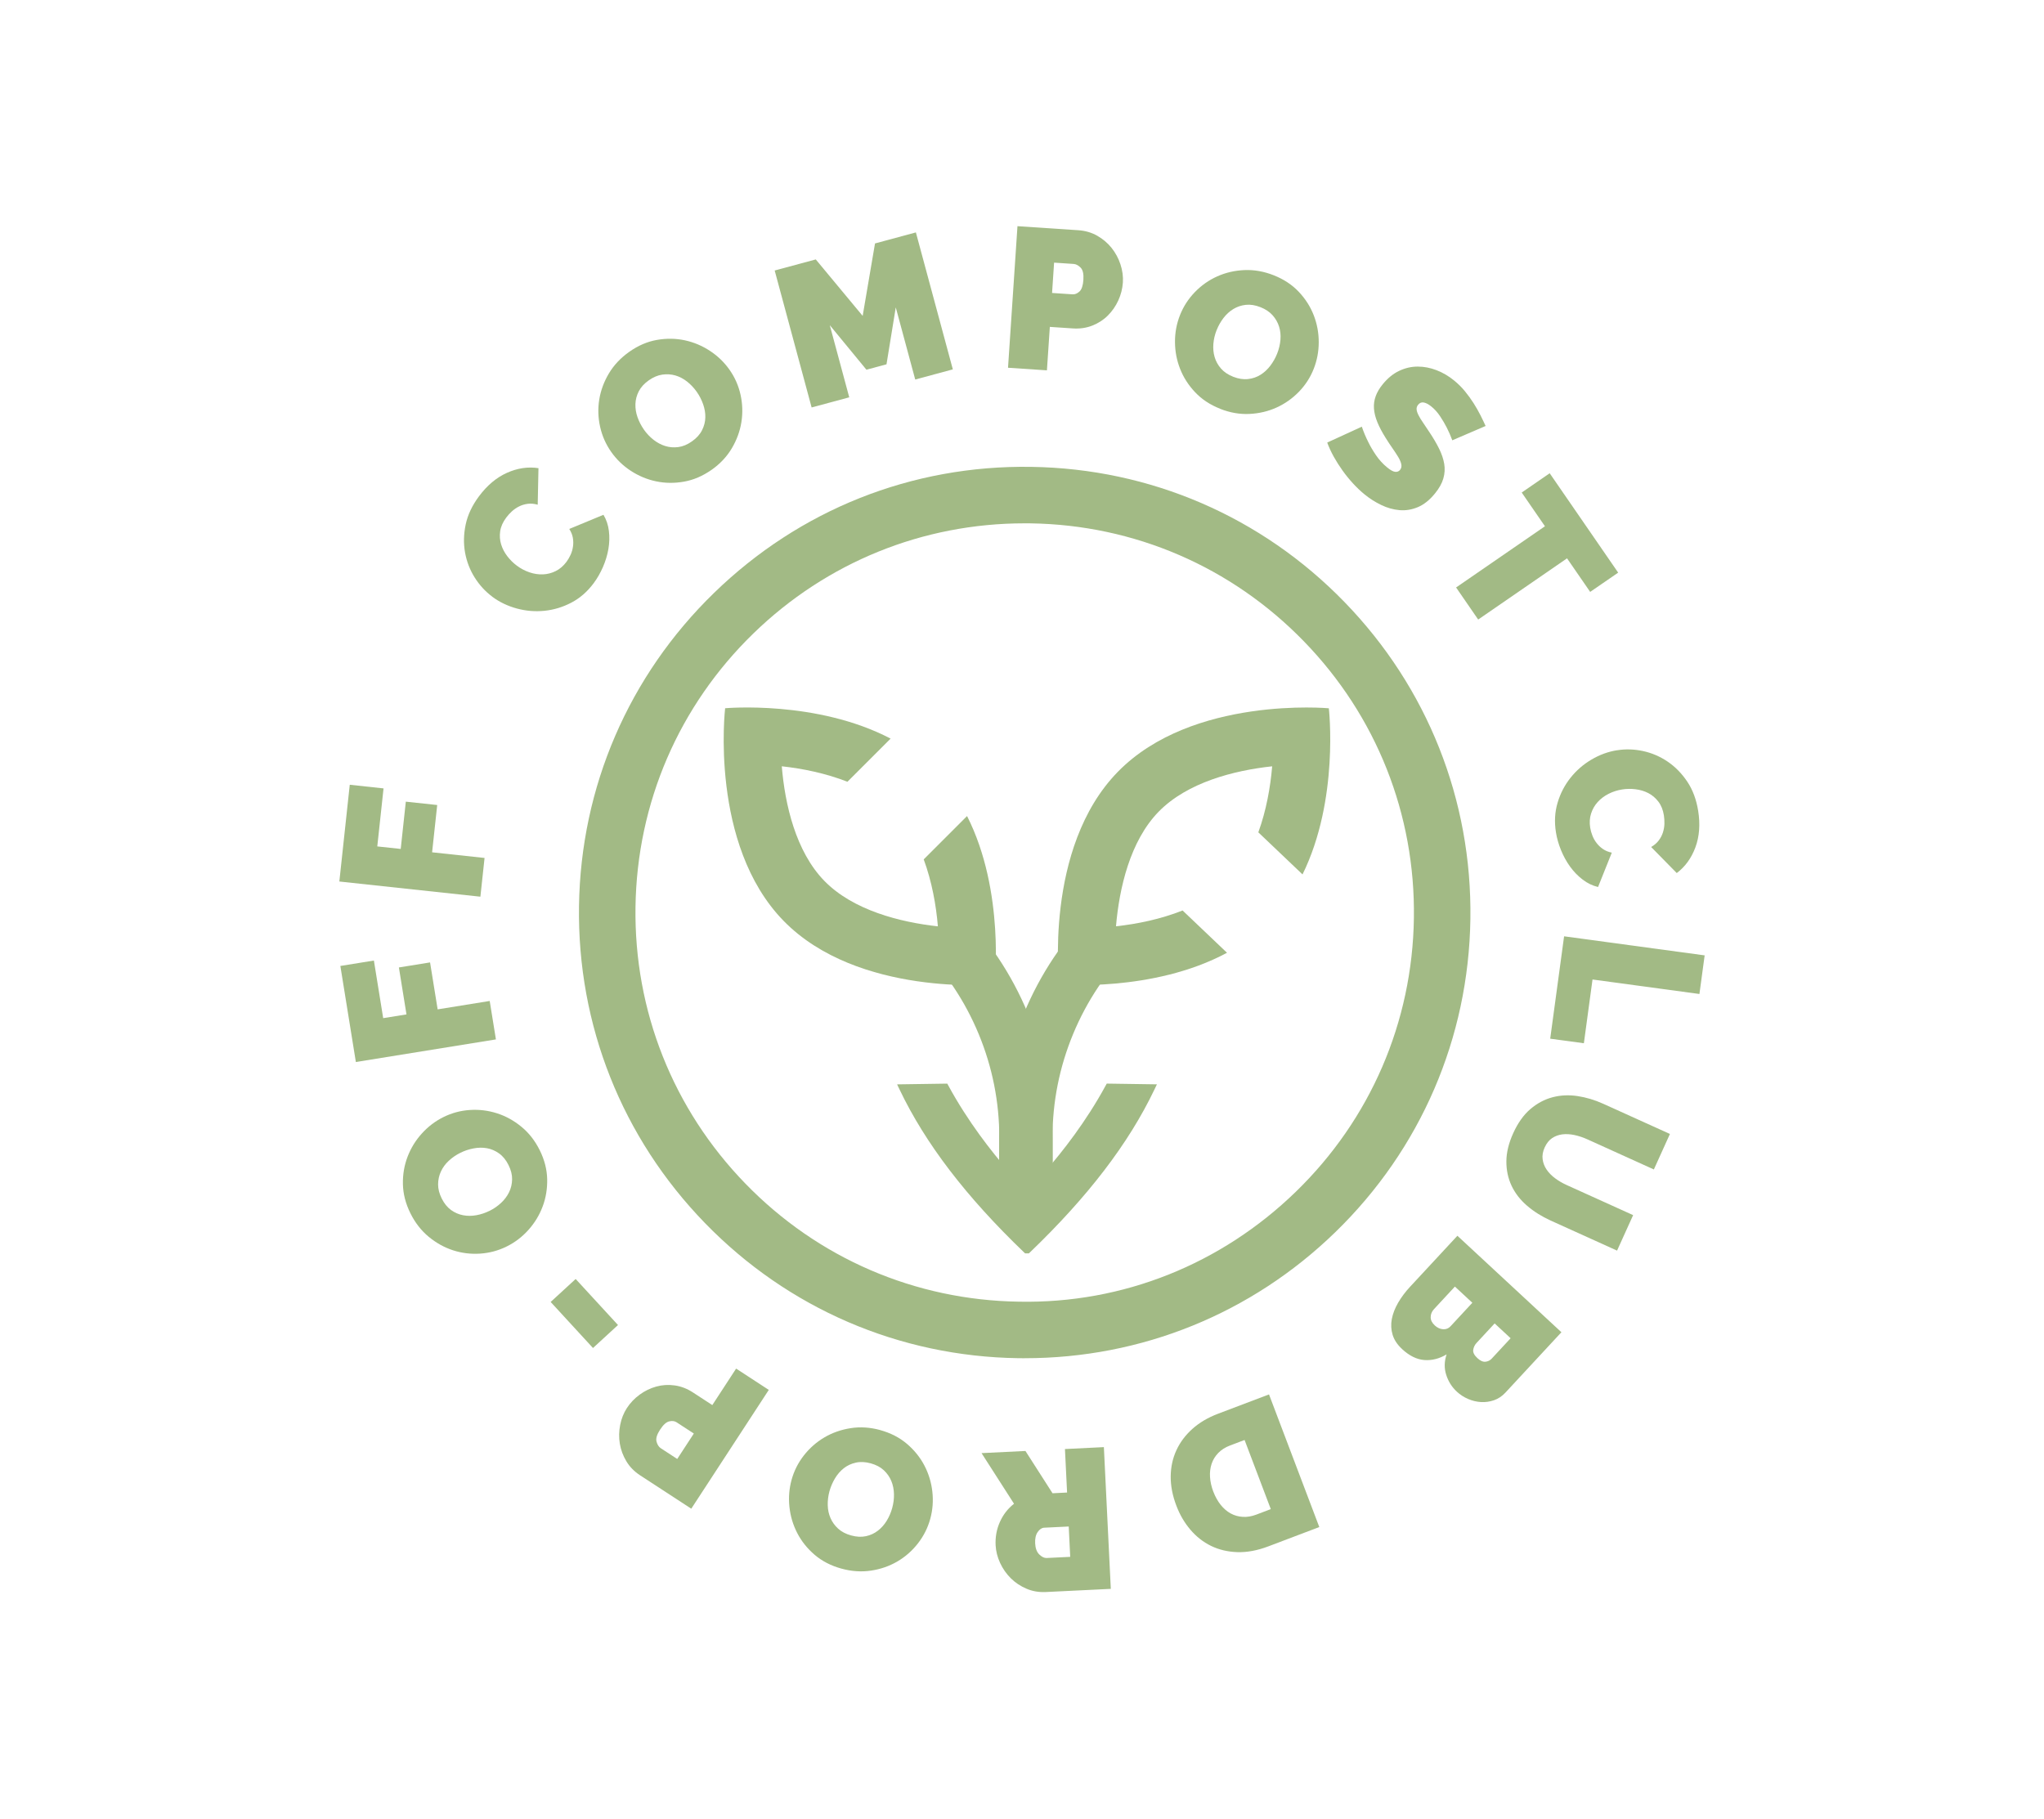
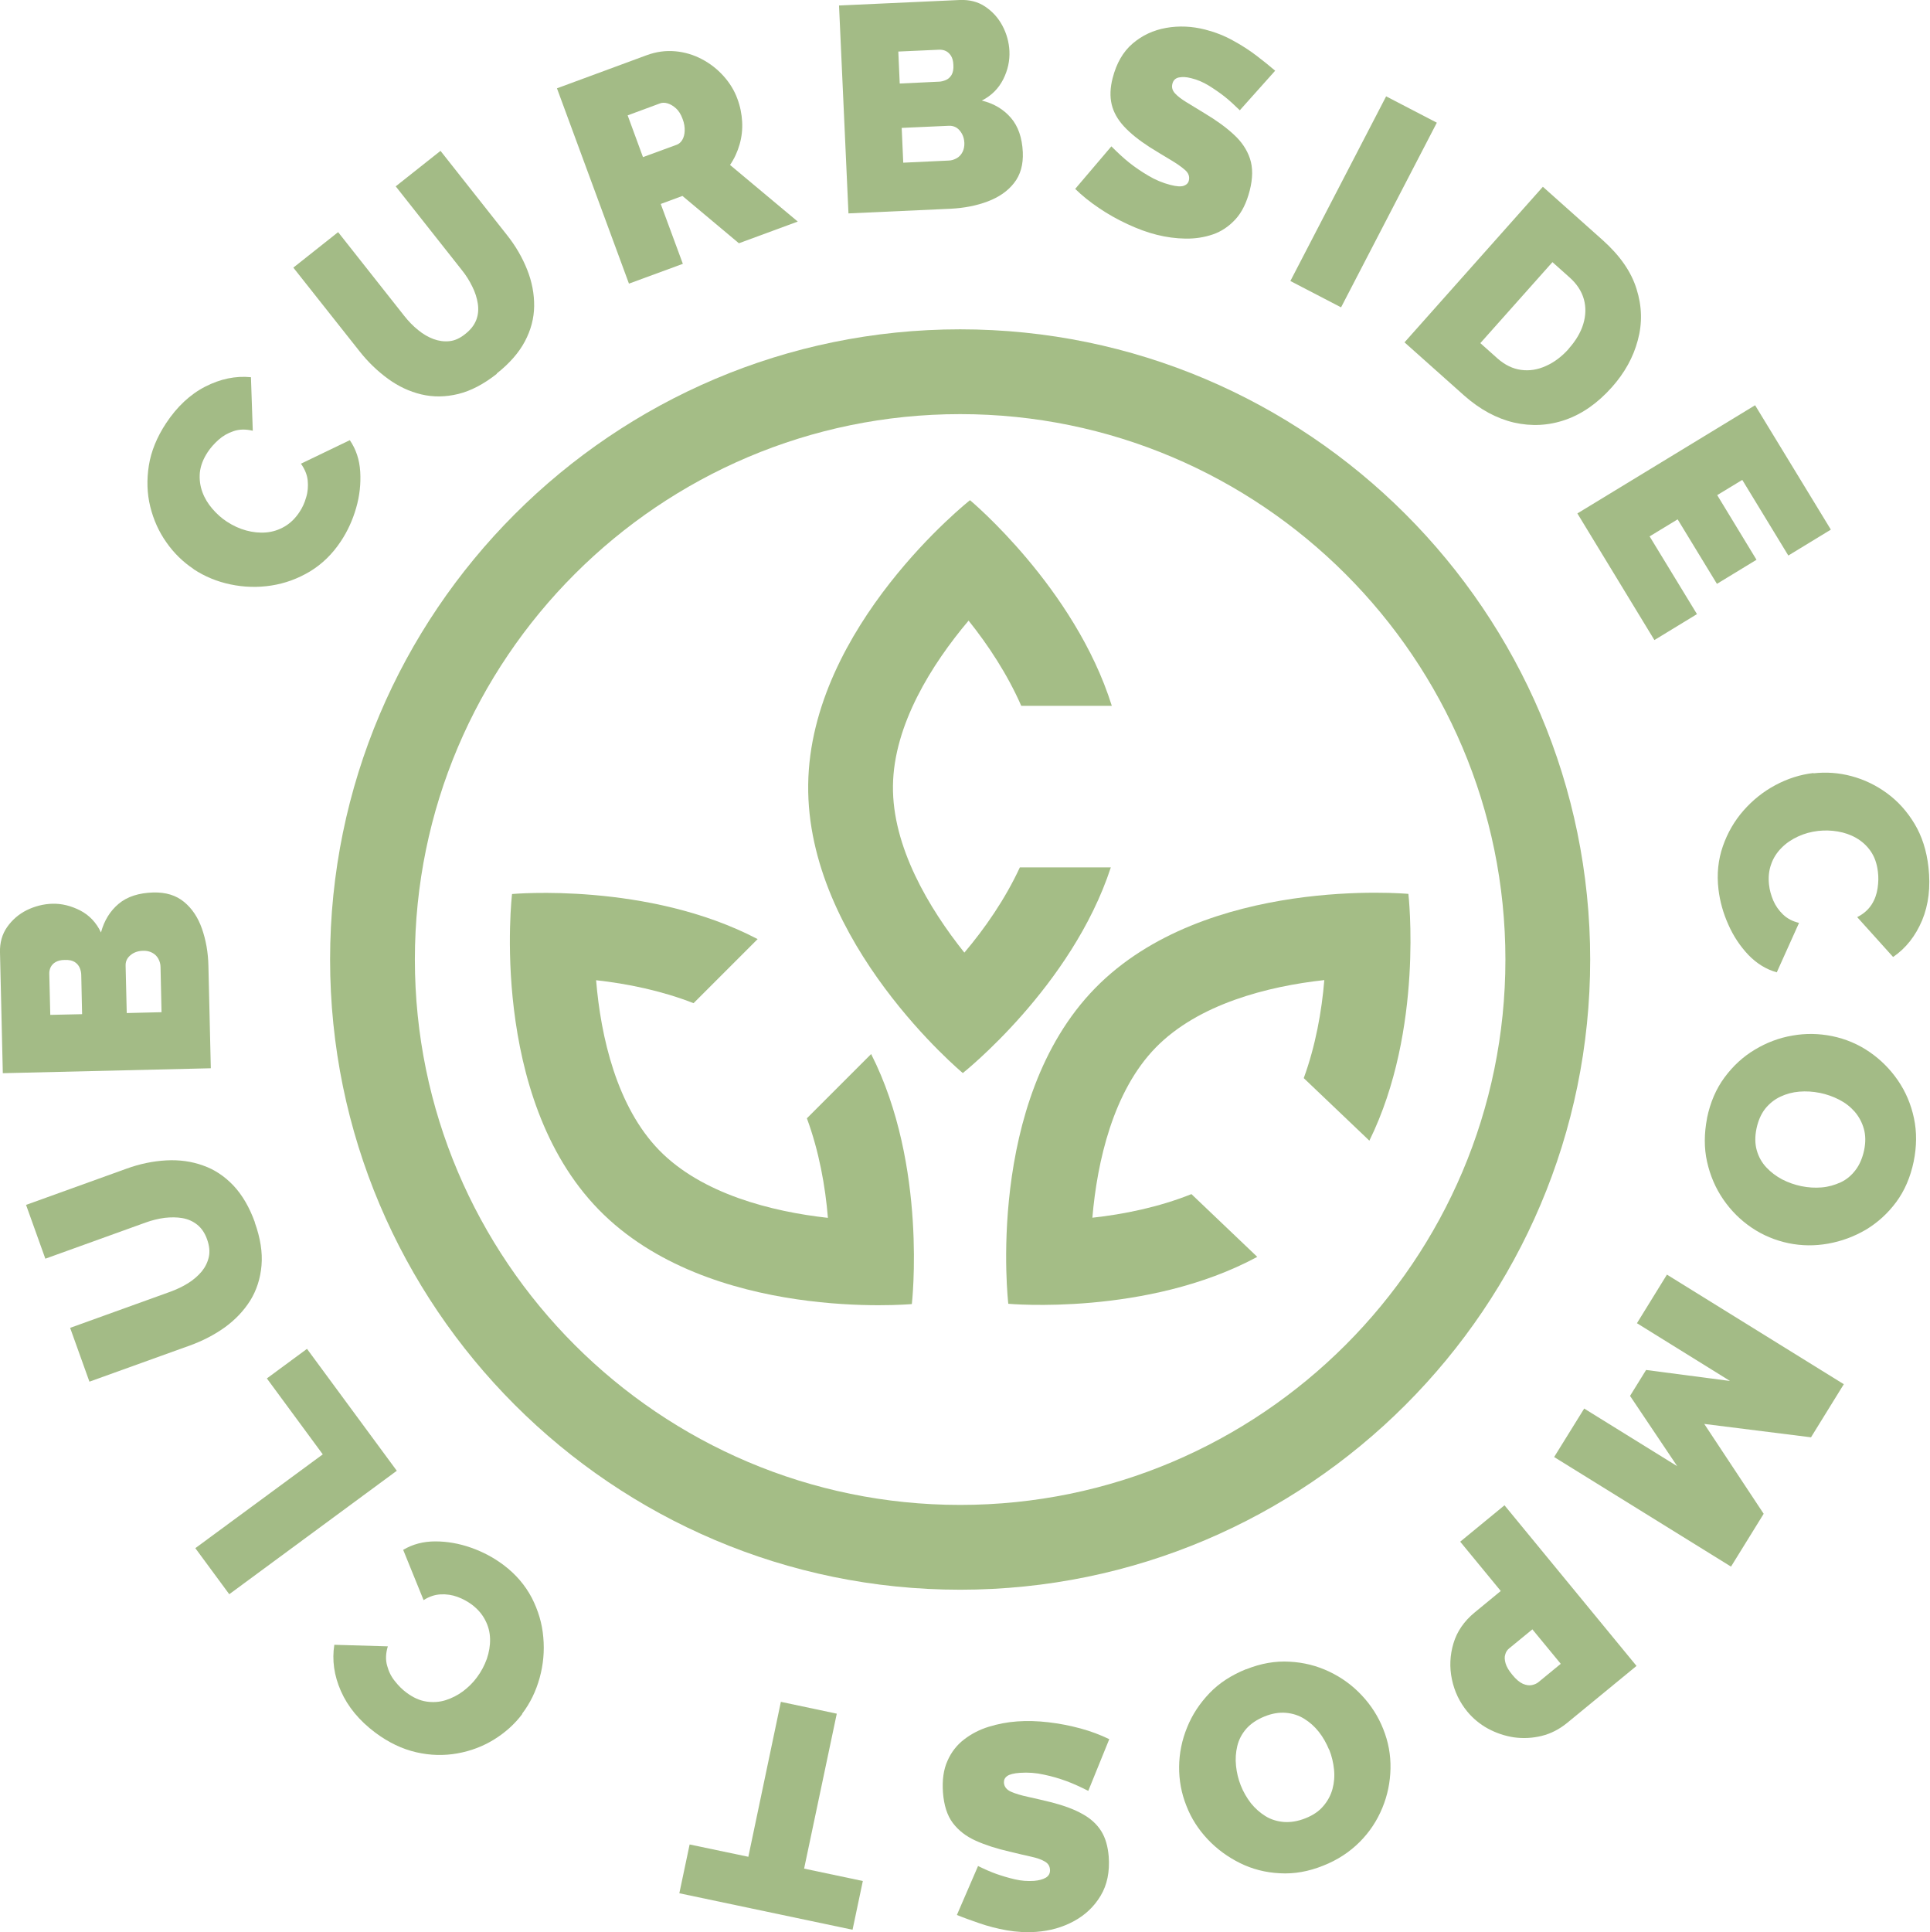
- <svg xmlns="http://www.w3.org/2000/svg" id="Layer_1" data-name="Layer 1" width="941.05" height="837.21" viewBox="0 0 941.05 837.21">
+ <svg xmlns="http://www.w3.org/2000/svg" id="Layer_1" data-name="Layer 1" width="137" height="137.16" viewBox="0 0 137 137.16">
  <defs>
    <style>
      .cls-1 {
-         fill: #a2ba85;
+         fill: #a3bb86;
+       }
+ 
+       .cls-2 {
+         fill: #a4bd86;
      }
    </style>
  </defs>
  <g>
-     <path class="cls-1" d="M226.64,274.73c-3.2-2.38-5.9-5.33-8.11-8.84-2.2-3.51-3.68-7.34-4.42-11.48-.74-4.14-.65-8.43.28-12.87.93-4.43,2.96-8.76,6.11-13,3.77-5.07,8.08-8.68,12.93-10.85,4.86-2.16,9.68-2.87,14.48-2.13l-.35,16.82c-1.65-.46-3.19-.59-4.63-.4-1.44.19-2.77.6-3.99,1.22-1.23.62-2.33,1.38-3.32,2.29-.98.91-1.84,1.86-2.57,2.85-1.54,2.07-2.46,4.15-2.77,6.26-.3,2.11-.16,4.12.44,6.05.59,1.93,1.53,3.74,2.83,5.44s2.76,3.14,4.39,4.35c1.82,1.36,3.77,2.39,5.84,3.09,2.08.71,4.14,1.01,6.19.93,2.05-.08,4.01-.59,5.89-1.52,1.87-.93,3.51-2.34,4.91-4.2.73-.98,1.37-2.08,1.92-3.27.55-1.2.92-2.47,1.11-3.82.2-1.34.17-2.7-.07-4.07-.24-1.36-.8-2.71-1.64-4.03l15.74-6.52c1.33,2.21,2.17,4.69,2.5,7.42.34,2.73.26,5.51-.22,8.32-.49,2.81-1.33,5.58-2.52,8.33-1.2,2.74-2.62,5.22-4.27,7.43-2.89,3.89-6.31,6.87-10.26,8.94-3.95,2.07-8.07,3.32-12.36,3.76-4.3.44-8.55.09-12.75-1.05-4.2-1.14-7.97-2.94-11.32-5.43Z" />
-     <path class="cls-1" d="M327.59,216.33c-4.07,2.86-8.3,4.67-12.7,5.44-4.4.78-8.68.73-12.82-.14-4.14-.87-8.01-2.48-11.61-4.82-3.6-2.34-6.61-5.25-9.05-8.71-2.47-3.51-4.18-7.37-5.12-11.58-.94-4.21-1.07-8.42-.39-12.61.69-4.19,2.18-8.2,4.47-12.03,2.29-3.82,5.42-7.13,9.38-9.92,4.06-2.86,8.29-4.68,12.7-5.45,4.41-.77,8.69-.71,12.85.18,4.16.9,8.02,2.53,11.6,4.89,3.58,2.36,6.56,5.25,8.96,8.66,2.47,3.51,4.17,7.36,5.09,11.55.92,4.19,1.05,8.37.39,12.55-.66,4.18-2.13,8.19-4.4,12.05-2.28,3.85-5.39,7.17-9.35,9.96ZM296.42,197.77c1.27,1.81,2.75,3.37,4.43,4.7,1.69,1.33,3.49,2.29,5.41,2.89,1.92.6,3.93.76,6.03.49,2.09-.27,4.2-1.15,6.3-2.64,2.11-1.48,3.65-3.18,4.62-5.11.97-1.92,1.48-3.89,1.52-5.91.05-2.02-.3-4.05-1.02-6.09-.73-2.04-1.7-3.94-2.94-5.7-1.27-1.8-2.75-3.37-4.43-4.7-1.69-1.33-3.49-2.27-5.42-2.83-1.92-.55-3.93-.68-6.01-.38-2.08.3-4.14,1.17-6.2,2.62-2.11,1.49-3.64,3.17-4.61,5.04-.97,1.88-1.48,3.84-1.55,5.87-.07,2.03.25,4.06.96,6.07.71,2.02,1.68,3.9,2.91,5.66Z" />
-     <path class="cls-1" d="M421.37,174.76l-8.96-33.23-4.27,26.21-9.24,2.49-16.87-20.51,8.96,33.22-17.32,4.67-17.01-63.06,18.92-5.1,21.59,26,5.68-33.36,18.82-5.08,17.01,63.06-17.32,4.68Z" />
-     <path class="cls-1" d="M464.09,169.32l4.35-65.18,28.09,1.87c3.18.22,6.07,1.07,8.68,2.56,2.61,1.5,4.8,3.37,6.59,5.61,1.78,2.24,3.14,4.76,4.06,7.56.92,2.8,1.29,5.57,1.11,8.32-.2,2.88-.9,5.64-2.12,8.3s-2.84,4.97-4.84,6.96c-2,1.99-4.38,3.52-7.13,4.6-2.74,1.08-5.71,1.51-8.89,1.3l-10.65-.71-1.34,20.01-17.89-1.19ZM484.36,134.89l9.46.63c1.1.07,2.16-.37,3.18-1.31,1.02-.95,1.61-2.74,1.79-5.37.18-2.69-.24-4.56-1.28-5.62-1.04-1.05-2.1-1.61-3.21-1.69l-9-.6-.93,13.95Z" />
-     <path class="cls-1" d="M561.77,188.22c-4.62-1.82-8.46-4.35-11.54-7.61-3.07-3.25-5.38-6.85-6.92-10.79-1.55-3.94-2.33-8.05-2.35-12.34-.03-4.29.74-8.41,2.29-12.35,1.57-3.99,3.87-7.54,6.87-10.64,3-3.1,6.44-5.52,10.32-7.25,3.88-1.73,8.05-2.7,12.51-2.88,4.46-.19,8.94.6,13.45,2.38,4.62,1.82,8.47,4.36,11.54,7.61,3.07,3.25,5.37,6.86,6.91,10.83,1.53,3.97,2.3,8.09,2.29,12.38,0,4.28-.77,8.36-2.3,12.25-1.57,3.99-3.86,7.52-6.85,10.6-2.99,3.07-6.41,5.48-10.26,7.23-3.85,1.75-8.01,2.73-12.48,2.95-4.47.22-8.96-.57-13.47-2.34ZM560.13,151.98c-.81,2.05-1.31,4.15-1.49,6.28-.18,2.13,0,4.17.56,6.1.56,1.94,1.52,3.7,2.91,5.3,1.38,1.6,3.27,2.87,5.67,3.82,2.39.94,4.66,1.29,6.81,1.05s4.06-.9,5.77-1.98c1.71-1.07,3.21-2.47,4.52-4.2,1.3-1.72,2.35-3.59,3.14-5.59.81-2.05,1.3-4.15,1.49-6.29.18-2.13-.02-4.16-.62-6.07-.6-1.92-1.59-3.66-2.98-5.23-1.4-1.57-3.27-2.82-5.6-3.74-2.39-.94-4.64-1.3-6.74-1.07-2.1.23-4.02.87-5.76,1.94-1.73,1.06-3.25,2.44-4.54,4.14-1.3,1.7-2.34,3.55-3.12,5.55Z" />
-     <path class="cls-1" d="M668.63,202.73c-.73-2.02-1.59-3.98-2.56-5.88-.82-1.62-1.82-3.32-3.01-5.12-1.19-1.8-2.54-3.32-4.06-4.55-1.24-1.01-2.38-1.62-3.43-1.84-1.05-.22-1.94.12-2.67,1.02-.54.67-.77,1.39-.7,2.17s.38,1.67.9,2.69c.51,1.02,1.22,2.17,2.11,3.45.9,1.28,1.89,2.76,2.97,4.44,1.74,2.61,3.21,5.11,4.39,7.5,1.18,2.39,1.96,4.7,2.34,6.95s.25,4.5-.4,6.74c-.64,2.25-1.93,4.55-3.87,6.93-2.48,3.04-5.12,5.14-7.92,6.3-2.81,1.16-5.62,1.61-8.46,1.35-2.84-.25-5.63-1.05-8.38-2.38-2.76-1.33-5.29-2.95-7.62-4.85-1.86-1.51-3.64-3.2-5.36-5.08s-3.33-3.85-4.82-5.95c-1.5-2.09-2.85-4.22-4.05-6.39-1.2-2.17-2.2-4.32-2.98-6.46l15.93-7.31c.81,2.4,1.79,4.74,2.94,7.02.94,1.95,2.14,4,3.6,6.14,1.46,2.14,3.19,4.02,5.18,5.65,1.53,1.24,2.74,1.9,3.67,1.98.92.08,1.66-.21,2.2-.88.58-.72.78-1.56.59-2.55-.18-.98-.65-2.09-1.38-3.32-.74-1.24-1.63-2.59-2.67-4.08-1.04-1.48-2.11-3.11-3.21-4.87-1.61-2.58-2.88-4.97-3.77-7.17-.9-2.2-1.42-4.28-1.56-6.25-.14-1.97.13-3.87.79-5.7.66-1.83,1.75-3.68,3.26-5.53,2.29-2.8,4.81-4.86,7.58-6.16s5.61-1.96,8.53-1.95c2.92,0,5.81.57,8.67,1.67,2.86,1.11,5.55,2.68,8.07,4.74,1.85,1.51,3.52,3.16,4.98,4.95,1.47,1.79,2.8,3.63,4,5.51,1.19,1.89,2.24,3.73,3.15,5.53.9,1.8,1.7,3.45,2.37,4.95l-15.35,6.6Z" />
-     <path class="cls-1" d="M732.11,272.53l-10.65-15.45-40.91,28.18-10.17-14.77,40.91-28.18-10.7-15.53,12.88-8.88,31.53,45.76-12.88,8.87Z" />
-     <path class="cls-1" d="M744.49,345.45c3.94-.63,7.93-.51,11.99.37,4.05.88,7.82,2.5,11.3,4.86,3.48,2.36,6.48,5.42,9.01,9.18,2.52,3.76,4.2,8.25,5.04,13.45,1,6.24.57,11.85-1.27,16.83-1.85,4.99-4.71,8.93-8.59,11.85l-11.79-12c1.48-.86,2.65-1.87,3.52-3.04.87-1.16,1.51-2.4,1.92-3.71.41-1.31.64-2.63.67-3.97.03-1.34-.05-2.62-.24-3.83-.4-2.55-1.25-4.66-2.55-6.35-1.3-1.69-2.84-3-4.63-3.92s-3.75-1.51-5.87-1.77-4.18-.22-6.17.1c-2.24.35-4.34,1.03-6.29,2.03-1.96,1-3.62,2.26-4.99,3.78-1.37,1.52-2.38,3.28-3.02,5.28-.65,1.99-.78,4.15-.42,6.45.19,1.21.53,2.43,1.01,3.66.47,1.23,1.12,2.39,1.95,3.46.82,1.08,1.81,2.01,2.96,2.79s2.5,1.33,4.04,1.64l-6.33,15.82c-2.52-.59-4.87-1.72-7.06-3.39-2.19-1.67-4.13-3.66-5.8-5.97-1.68-2.31-3.07-4.86-4.2-7.62-1.13-2.78-1.91-5.52-2.34-8.25-.76-4.78-.51-9.31.77-13.58,1.27-4.28,3.26-8.1,5.95-11.48,2.69-3.38,5.91-6.18,9.66-8.39,3.74-2.21,7.68-3.65,11.79-4.3Z" />
-     <path class="cls-1" d="M720.1,431.11l64.72,8.78-2.41,17.78-49.22-6.67-3.98,29.35-15.5-2.1,6.39-47.13Z" />
-     <path class="cls-1" d="M711.16,528.32c-.86,1.9-1.17,3.71-.94,5.43.23,1.72.83,3.31,1.83,4.77.99,1.46,2.29,2.79,3.9,3.99,1.61,1.2,3.39,2.24,5.35,3.13l30.59,13.85-7.4,16.34-30.59-13.85c-4.13-1.88-7.76-4.16-10.88-6.85-3.12-2.69-5.49-5.75-7.1-9.17-1.61-3.43-2.41-7.17-2.39-11.23.02-4.06,1.07-8.39,3.15-12.97,2.15-4.74,4.79-8.45,7.91-11.11,3.13-2.66,6.52-4.47,10.19-5.43,3.67-.97,7.5-1.15,11.51-.55,4,.6,7.98,1.8,11.95,3.6l30.59,13.85-7.4,16.34-30.59-13.86c-1.96-.88-3.93-1.55-5.93-1.98s-3.87-.53-5.61-.32c-1.75.22-3.32.8-4.73,1.74-1.4.95-2.53,2.37-3.4,4.27Z" />
-     <path class="cls-1" d="M645.47,621.11c-2.16-2-3.59-4.18-4.31-6.51-.71-2.34-.84-4.75-.38-7.24.48-2.49,1.44-5,2.91-7.53,1.47-2.53,3.28-4.96,5.45-7.3l21.84-23.54,47.89,44.42-25.77,27.79c-1.54,1.66-3.3,2.83-5.27,3.52-1.97.68-3.97.96-5.99.84-2.02-.12-4-.6-5.95-1.43-1.94-.84-3.68-1.97-5.2-3.39-2.25-2.08-3.87-4.65-4.85-7.69-.98-3.04-.93-6.19.17-9.44-3.35,1.99-6.77,2.86-10.26,2.6-3.48-.26-6.9-1.95-10.28-5.08ZM660.55,610.26c1.17,1.08,2.44,1.67,3.81,1.77,1.37.09,2.52-.35,3.43-1.33l10.07-10.86-8.03-7.45-9.63,10.39c-1,1.08-1.5,2.3-1.52,3.67-.02,1.37.61,2.63,1.87,3.8ZM695.48,616.17l-7.35-6.82-8.32,8.98c-.84.89-1.35,1.95-1.54,3.15-.2,1.2.45,2.49,1.93,3.86,1.3,1.21,2.53,1.76,3.68,1.65s2.12-.59,2.91-1.44l8.69-9.37Z" />
-     <path class="cls-1" d="M584.25,642.04l23.15,61.07-23.48,8.9c-5.05,1.91-9.8,2.79-14.25,2.65-4.45-.15-8.49-1.11-12.12-2.88-3.62-1.77-6.79-4.26-9.51-7.46-2.73-3.2-4.88-6.89-6.46-11.08-1.77-4.64-2.63-9.12-2.59-13.43.04-4.32.9-8.31,2.59-12,1.69-3.69,4.14-6.98,7.37-9.88,3.23-2.9,7.17-5.22,11.82-6.99l23.48-8.9ZM558.6,686.78c.89,2.35,2.03,4.38,3.39,6.1,1.37,1.71,2.91,3.03,4.6,3.96,1.7.93,3.55,1.46,5.57,1.58,2.01.13,4.08-.22,6.2-1.02l6.71-2.55-12.07-31.83-6.71,2.54c-2.18.83-3.98,1.97-5.39,3.42-1.41,1.46-2.44,3.12-3.07,5-.63,1.88-.88,3.91-.74,6.09s.64,4.42,1.5,6.71Z" />
-     <path class="cls-1" d="M508.22,666.33l3.19,65.24-29.96,1.46c-3.18.15-6.16-.36-8.91-1.55-2.76-1.19-5.16-2.79-7.19-4.81-2.03-2.02-3.67-4.37-4.91-7.04-1.23-2.67-1.92-5.39-2.06-8.14-.19-3.8.47-7.38,1.97-10.73,1.49-3.36,3.66-6.15,6.5-8.38l-14.95-23.31,20.21-.99,12.47,19.47,6.7-.33-.98-20.03,17.92-.88ZM492.04,702.86l-11.3.55c-1.1.05-2.1.71-2.99,1.99-.89,1.27-1.28,3.01-1.17,5.22.11,2.26.74,3.97,1.9,5.11,1.16,1.14,2.3,1.68,3.4,1.63l10.84-.53-.68-13.97Z" />
-     <path class="cls-1" d="M405.26,658.47c4.79,1.32,8.89,3.43,12.29,6.33,3.4,2.9,6.08,6.23,8.04,9.98,1.96,3.75,3.18,7.76,3.66,12.03.48,4.26.16,8.44-.96,12.52-1.14,4.14-3.03,7.91-5.69,11.32-2.65,3.4-5.81,6.18-9.48,8.32s-7.71,3.54-12.12,4.2c-4.41.66-8.95.36-13.63-.93-4.79-1.32-8.89-3.43-12.29-6.33-3.4-2.91-6.07-6.24-8.03-10.03-1.95-3.78-3.15-7.8-3.6-12.06-.45-4.26-.12-8.4.98-12.42,1.14-4.14,3.03-7.9,5.67-11.27,2.65-3.38,5.79-6.14,9.43-8.29s7.68-3.57,12.1-4.26c4.42-.7,8.97-.4,13.64.88ZM410.77,694.33c.59-2.13.86-4.27.81-6.41-.05-2.14-.45-4.15-1.22-6.01-.76-1.86-1.91-3.51-3.45-4.95-1.55-1.45-3.56-2.51-6.04-3.19-2.49-.68-4.78-.79-6.88-.31-2.1.47-3.94,1.33-5.52,2.58-1.59,1.25-2.93,2.8-4.05,4.66-1.11,1.86-1.95,3.82-2.53,5.89-.58,2.12-.85,4.26-.8,6.41.04,2.14.47,4.14,1.27,5.97.8,1.84,1.97,3.47,3.52,4.88s3.54,2.45,5.97,3.12c2.48.68,4.76.8,6.82.35,2.06-.45,3.9-1.29,5.51-2.54,1.61-1.24,2.97-2.78,4.08-4.6,1.11-1.82,1.94-3.77,2.51-5.84Z" />
-     <path class="cls-1" d="M353.95,639.96l-35.69,54.7-23.58-15.38c-2.67-1.75-4.78-3.9-6.32-6.48-1.54-2.58-2.54-5.28-3-8.11-.46-2.83-.41-5.69.16-8.57.56-2.89,1.6-5.49,3.1-7.81,1.58-2.42,3.55-4.47,5.91-6.19,2.36-1.71,4.91-2.95,7.63-3.7,2.72-.75,5.54-.93,8.46-.52,2.92.4,5.72,1.48,8.39,3.22l8.94,5.83,10.96-16.8,15.02,9.8ZM319.43,660.05l-7.94-5.18c-.92-.6-2.06-.74-3.41-.41-1.35.32-2.75,1.59-4.18,3.8-1.48,2.26-2.02,4.11-1.63,5.53s1.04,2.44,1.97,3.04l7.56,4.93,7.64-11.71Z" />
-     <path class="cls-1" d="M284.52,610.09l-11.51,10.58-19.49-21.2,11.51-10.58,19.49,21.2Z" />
-     <path class="cls-1" d="M248.46,529.53c2.21,4.45,3.36,8.91,3.46,13.38.09,4.47-.6,8.69-2.1,12.64-1.49,3.96-3.66,7.54-6.53,10.74-2.86,3.2-6.19,5.74-9.98,7.62-3.84,1.91-7.92,3.01-12.23,3.3-4.3.29-8.48-.22-12.52-1.53-4.05-1.32-7.78-3.4-11.22-6.25-3.43-2.85-6.23-6.44-8.38-10.78-2.21-4.45-3.36-8.91-3.46-13.38-.1-4.47.62-8.69,2.14-12.66,1.52-3.98,3.71-7.55,6.59-10.72,2.88-3.18,6.18-5.69,9.92-7.54,3.85-1.91,7.91-3,12.19-3.27,4.28-.28,8.44.23,12.46,1.52,4.03,1.28,7.78,3.35,11.23,6.18,3.46,2.83,6.27,6.42,8.43,10.76ZM225.39,557.52c1.97-.98,3.75-2.2,5.31-3.67,1.57-1.46,2.79-3.1,3.68-4.91.88-1.81,1.35-3.76,1.39-5.88.05-2.11-.5-4.32-1.65-6.63-1.14-2.31-2.59-4.09-4.35-5.35-1.75-1.25-3.62-2.05-5.6-2.4-1.99-.35-4.04-.32-6.17.09-2.12.4-4.15,1.08-6.07,2.03-1.99.99-3.75,2.21-5.32,3.67-1.57,1.46-2.77,3.1-3.61,4.93-.85,1.82-1.28,3.78-1.3,5.88s.53,4.27,1.65,6.52c1.15,2.31,2.58,4.08,4.29,5.32,1.71,1.24,3.57,2.05,5.57,2.42,2.01.38,4.05.37,6.16-.02,2.1-.39,4.11-1.06,6.03-2.02Z" />
-     <path class="cls-1" d="M228.32,478.58l-64.48,10.41-7.14-44.23,15.44-2.49,4.28,26.52,10.72-1.72-3.49-21.62,14.35-2.32,3.49,21.62,23.97-3.87,2.86,17.71Z" />
-     <path class="cls-1" d="M221.17,412.87l-64.94-6.99,4.8-44.55,15.55,1.68-2.88,26.71,10.79,1.16,2.35-21.77,14.45,1.55-2.35,21.77,24.15,2.6-1.92,17.83Z" />
+     <path class="cls-1" d="M13.75,40.4c-.75-.5-1.4-1.13-1.93-1.89-.54-.76-.92-1.61-1.15-2.54-.23-.93-.26-1.91-.1-2.92s.57-2.01,1.22-3c.78-1.18,1.71-2.05,2.78-2.6s2.16-.78,3.25-.67l.13,3.8c-.51-.12-.96-.11-1.37.03-.41.14-.76.34-1.07.62-.3.27-.56.56-.77.88-.32.49-.5.97-.55,1.45-.04.48.02.93.18,1.37s.4.83.71,1.19c.31.36.65.67,1.04.92.43.28.88.49,1.36.62.48.13.95.18,1.42.14.46-.04.9-.18,1.31-.42.41-.24.76-.58,1.05-1.02.21-.31.37-.66.48-1.05.12-.39.15-.79.11-1.2s-.21-.81-.48-1.19l3.47-1.67c.44.64.69,1.39.74,2.24.05.85-.04,1.71-.29,2.57-.25.87-.61,1.65-1.08,2.36-.6.91-1.34,1.63-2.2,2.15-.87.52-1.78.85-2.75,1-.97.15-1.94.12-2.89-.08-.96-.2-1.83-.56-2.62-1.08Z" />
+     <path class="cls-1" d="M35.28,26.54c-.93.73-1.84,1.21-2.74,1.43-.9.22-1.78.23-2.62.03-.84-.2-1.63-.57-2.37-1.11-.74-.54-1.41-1.18-2.01-1.94l-4.71-5.95,3.18-2.52,4.7,5.95c.3.38.62.71.98,1,.35.29.72.5,1.09.64.38.14.76.19,1.14.15s.75-.21,1.12-.51c.38-.3.64-.63.78-1,.14-.36.17-.75.11-1.15-.06-.4-.19-.81-.39-1.21-.2-.41-.44-.8-.74-1.17l-4.7-5.95,3.18-2.52,4.7,5.95c.64.8,1.12,1.64,1.46,2.5.34.86.5,1.72.49,2.58-.01.86-.23,1.69-.66,2.5-.43.81-1.1,1.57-2,2.28Z" />
+     <path class="cls-1" d="M44.66,20.13l-5.11-13.86,6.37-2.35c.68-.25,1.35-.34,2.03-.28.67.06,1.3.25,1.89.56s1.1.71,1.54,1.2c.44.49.77,1.03.98,1.61.2.53.31,1.08.34,1.63.03.55-.03,1.09-.18,1.61-.15.52-.37,1.01-.68,1.46l4.81,4.02-4.18,1.54-4.01-3.36-1.54.57,1.57,4.25-3.81,1.4ZM45.67,11.15l2.4-.88c.15-.06.28-.17.38-.34.1-.17.16-.38.17-.64.01-.26-.03-.54-.15-.85-.12-.33-.28-.58-.47-.75-.19-.17-.39-.29-.59-.35s-.39-.06-.54,0l-2.3.85,1.09,2.97Z" />
+     <path class="cls-1" d="M72.63,10.8c.04.89-.17,1.62-.62,2.19-.45.58-1.08,1.01-1.87,1.31-.79.3-1.67.47-2.64.52l-7.25.33-.67-14.76L68.14,0c.69-.03,1.3.12,1.82.47.52.35.93.8,1.23,1.37.3.57.46,1.17.49,1.79.03.68-.11,1.34-.44,2-.33.65-.83,1.16-1.52,1.51.86.21,1.54.62,2.06,1.22.52.6.8,1.41.85,2.44ZM63.79,3.66l.1,2.27,2.76-.13c.18,0,.35-.05.52-.12.16-.07.3-.19.4-.36.1-.17.15-.41.13-.71-.01-.28-.07-.49-.17-.65-.1-.15-.22-.27-.37-.34-.15-.07-.31-.1-.49-.09l-2.89.13ZM68.48,10.15c-.01-.25-.07-.47-.17-.65s-.23-.33-.38-.43c-.16-.1-.34-.15-.55-.14l-3.35.15.11,2.47,3.2-.15c.22,0,.42-.07.6-.17s.31-.25.41-.44c.09-.18.14-.4.13-.65Z" />
+     <path class="cls-1" d="M88.03,7.82c-.39-.38-.75-.71-1.08-.97-.33-.26-.71-.52-1.11-.77-.41-.25-.83-.43-1.26-.53-.34-.09-.62-.1-.87-.05-.24.05-.4.2-.46.46-.06.24,0,.46.18.66.18.2.45.41.81.63.37.22.8.49,1.31.8.82.49,1.51.99,2.06,1.5.56.51.94,1.08,1.15,1.71.21.63.21,1.39-.02,2.28-.22.85-.55,1.53-1.01,2.03-.46.5-.99.86-1.6,1.07-.61.21-1.26.31-1.94.3-.69-.01-1.36-.1-2.04-.27-.69-.17-1.38-.43-2.09-.76-.71-.33-1.39-.71-2.02-1.14-.64-.43-1.2-.88-1.69-1.36l2.57-3.02c.46.46.88.85,1.27,1.16.39.31.84.62,1.35.92.5.3,1.03.52,1.58.66.43.11.74.13.94.06.19-.07.32-.19.36-.37.07-.28-.02-.54-.28-.76-.26-.23-.61-.47-1.05-.73-.44-.26-.93-.56-1.46-.89-.76-.49-1.37-.98-1.82-1.47-.45-.49-.74-1.01-.87-1.56-.13-.55-.11-1.18.07-1.87.27-1.05.74-1.87,1.42-2.45.68-.58,1.47-.95,2.38-1.11.91-.16,1.83-.12,2.77.12.7.18,1.35.43,1.96.77.61.33,1.17.69,1.68,1.08.51.39.95.74,1.33,1.07l-2.52,2.82Z" />
+     <path class="cls-1" d="M91.63,19.95l6.8-13.11,3.6,1.87-6.8,13.11-3.6-1.87Z" />
+     <path class="cls-1" d="M99.74,24.3l9.82-11.04,4.24,3.78c1.22,1.09,2.03,2.24,2.41,3.47.39,1.23.42,2.44.09,3.65-.32,1.21-.94,2.32-1.84,3.33-1,1.12-2.09,1.89-3.29,2.31-1.2.42-2.42.48-3.66.2-1.24-.29-2.42-.93-3.54-1.92l-4.24-3.78ZM111.39,24.76c.51-.57.86-1.16,1.04-1.76s.2-1.19.04-1.76c-.16-.57-.5-1.09-1.02-1.55l-1.21-1.08-5.12,5.75,1.21,1.08c.53.47,1.09.74,1.68.82.59.08,1.18-.01,1.77-.28.59-.26,1.13-.67,1.62-1.22Z" />
+     <path class="cls-1" d="M120.5,43.6l-3.02,1.84-5.47-8.99,12.62-7.68,5.38,8.83-3.02,1.84-3.27-5.37-1.78,1.08,2.79,4.59-2.81,1.71-2.79-4.58-1.99,1.21,3.37,5.53Z" />
+     <path class="cls-1" d="M128.78,54.9c.9-.1,1.79-.04,2.69.2.9.24,1.74.64,2.52,1.21.78.57,1.43,1.29,1.96,2.17.53.88.86,1.91.99,3.08.16,1.41.01,2.67-.45,3.78-.47,1.11-1.15,1.98-2.06,2.6l-2.55-2.83c.46-.23.8-.54,1.03-.9s.36-.75.42-1.16c.06-.41.07-.79.02-1.17-.07-.58-.24-1.06-.52-1.46-.27-.39-.62-.7-1.02-.93s-.84-.38-1.31-.46-.93-.09-1.39-.04c-.51.06-.99.19-1.44.4-.45.21-.84.47-1.17.81-.33.33-.58.72-.73,1.16-.16.44-.21.93-.15,1.45.04.37.14.74.3,1.12.16.37.39.7.69.99.3.29.68.49,1.14.6l-1.58,3.51c-.75-.21-1.42-.62-2.01-1.23-.59-.62-1.07-1.34-1.43-2.16-.37-.82-.6-1.66-.7-2.5-.13-1.09-.02-2.11.31-3.06.33-.95.82-1.8,1.47-2.54.65-.74,1.4-1.34,2.26-1.8.86-.46,1.76-.75,2.7-.86Z" />
+     <path class="cls-1" d="M121.22,79.36c.23-1.1.64-2.06,1.24-2.87s1.31-1.47,2.15-1.97c.83-.5,1.72-.84,2.67-1,.95-.17,1.89-.15,2.83.04.96.2,1.84.57,2.64,1.12.79.54,1.47,1.22,2.02,2.02.55.8.93,1.69,1.14,2.68.21.98.2,2.01-.02,3.09-.23,1.1-.64,2.06-1.24,2.87s-1.32,1.46-2.15,1.96c-.84.49-1.73.82-2.68.99-.95.17-1.88.16-2.81-.03-.95-.2-1.82-.56-2.62-1.1-.8-.54-1.47-1.21-2.02-2.01-.55-.8-.93-1.69-1.15-2.67-.22-.98-.21-2.01,0-3.1ZM129.23,77.59c-.49-.1-.98-.13-1.46-.09-.48.04-.93.16-1.35.36-.42.2-.77.48-1.07.85-.29.37-.5.84-.62,1.41-.12.57-.11,1.09.02,1.55s.36.87.68,1.21c.32.34.69.62,1.12.85.43.22.88.38,1.36.48.49.1.97.13,1.45.09.48-.04.92-.17,1.34-.36s.77-.49,1.06-.87c.29-.38.49-.85.61-1.4.12-.57.11-1.09-.02-1.54-.13-.46-.35-.86-.65-1.21-.31-.35-.67-.63-1.1-.85-.43-.22-.88-.38-1.36-.48Z" />
+     <path class="cls-1" d="M112.48,99.99l6.62,4.1-3.35-4.99,1.14-1.84,5.96.78-6.61-4.1,2.13-3.45,12.56,7.78-2.33,3.77-7.58-.95,4.22,6.38-2.32,3.75-12.56-7.78,2.14-3.45Z" />
+     <path class="cls-1" d="M106.83,106.86l9.38,11.41-4.92,4.04c-.56.46-1.17.77-1.82.93-.66.16-1.31.19-1.97.1-.65-.1-1.27-.31-1.84-.62s-1.06-.72-1.46-1.2c-.56-.68-.92-1.44-1.1-2.3-.18-.86-.14-1.71.11-2.55.25-.84.75-1.57,1.5-2.19l1.86-1.53-2.88-3.5,3.14-2.58ZM108.82,115.67l-1.66,1.36c-.13.11-.22.24-.27.42-.06.17-.05.38.02.63.07.25.23.52.48.82.26.32.51.53.75.64.24.1.45.13.64.09.19-.04.35-.11.48-.22l1.57-1.29-2.01-2.44Z" />
+     <path class="cls-1" d="M88.49,118.51c1.04-.42,2.07-.6,3.08-.54,1.01.05,1.95.29,2.83.71.88.42,1.65.98,2.3,1.68.66.7,1.17,1.5,1.52,2.38.37.92.54,1.85.52,2.82-.02.96-.21,1.9-.58,2.79-.37.9-.9,1.71-1.61,2.42-.71.71-1.57,1.28-2.59,1.68-1.04.42-2.07.6-3.08.54-1.01-.05-1.95-.29-2.82-.72-.87-.43-1.64-.99-2.3-1.69-.66-.7-1.17-1.49-1.51-2.37-.36-.9-.53-1.83-.52-2.79.01-.96.2-1.89.57-2.79.36-.9.9-1.71,1.59-2.43s1.56-1.28,2.6-1.7ZM94.38,124.22c-.19-.46-.43-.89-.73-1.27-.3-.38-.65-.69-1.04-.93-.39-.24-.82-.38-1.3-.42-.47-.04-.98.04-1.52.26-.54.22-.97.51-1.29.87-.32.37-.53.77-.64,1.23s-.14.92-.09,1.4.16.95.34,1.4c.18.46.43.88.72,1.26.3.37.65.68,1.04.92.39.24.83.37,1.31.41.48.03.98-.05,1.51-.26.54-.21.97-.5,1.28-.87.31-.36.53-.77.65-1.21s.16-.91.11-1.39c-.05-.48-.16-.95-.34-1.4Z" />
+     <path class="cls-1" d="M69.42,132.46c.49.24.94.44,1.34.58.4.14.83.27,1.3.38.47.11.92.14,1.37.11.34-.03.62-.1.84-.23.21-.13.31-.32.29-.58-.02-.25-.14-.44-.38-.57-.23-.14-.56-.25-.97-.34-.42-.09-.91-.21-1.49-.35-.93-.21-1.74-.47-2.43-.78-.69-.31-1.23-.73-1.63-1.26-.4-.53-.63-1.25-.7-2.17-.06-.88.04-1.62.32-2.24.27-.62.67-1.13,1.18-1.52.52-.4,1.1-.7,1.75-.9.65-.2,1.32-.33,2.02-.38.7-.05,1.45-.03,2.22.06.78.09,1.54.24,2.28.44s1.42.46,2.04.76l-1.49,3.67c-.58-.29-1.1-.53-1.57-.7s-.99-.33-1.57-.45c-.57-.13-1.14-.17-1.71-.13-.44.03-.75.11-.91.23-.17.12-.24.28-.23.47.02.29.19.5.5.64.31.14.72.26,1.23.37.5.11,1.06.24,1.67.39.88.23,1.61.5,2.19.83.58.32,1.02.73,1.32,1.21.3.48.47,1.08.53,1.8.08,1.09-.11,2.01-.57,2.78s-1.09,1.37-1.9,1.81c-.81.44-1.7.69-2.67.76-.72.05-1.42.01-2.1-.11-.68-.12-1.33-.29-1.94-.5-.61-.21-1.14-.4-1.6-.59l1.5-3.47Z" />
+     <path class="cls-1" d="M48.99,130.95l4.15.87,2.31-11,3.97.84-2.32,11,4.17.88-.73,3.46-12.3-2.59.73-3.46Z" />
+     <path class="cls-1" d="M37.09,121.68c-.54.72-1.21,1.32-2,1.81-.79.49-1.66.82-2.61.99-.95.17-1.92.15-2.92-.08s-1.97-.69-2.92-1.4c-1.13-.85-1.94-1.83-2.43-2.94-.49-1.11-.64-2.2-.47-3.29l3.8.11c-.15.5-.17.95-.05,1.37.11.42.29.78.55,1.1.25.32.53.6.83.82.47.35.94.56,1.41.63.47.07.93.04,1.37-.1.44-.14.85-.35,1.23-.63.38-.29.71-.61.98-.98.31-.41.54-.85.71-1.32.16-.47.24-.94.23-1.41-.01-.47-.12-.91-.34-1.33-.21-.42-.53-.79-.95-1.11-.3-.22-.64-.41-1.02-.55-.38-.14-.78-.2-1.19-.18s-.82.15-1.22.41l-1.45-3.57c.67-.4,1.43-.6,2.28-.6s1.7.15,2.55.45c.85.3,1.61.71,2.29,1.22.88.66,1.54,1.44,2.01,2.33.46.9.74,1.83.82,2.81.09.98,0,1.94-.26,2.88s-.67,1.79-1.24,2.54Z" />
+     <path class="cls-1" d="M28.17,104.42l-11.89,8.76-2.41-3.27,9.05-6.66-3.97-5.39,2.85-2.1,6.38,8.66Z" />
+     <path class="cls-1" d="M18.09,86.78c.4,1.11.56,2.13.48,3.06-.08.93-.35,1.76-.8,2.49-.46.73-1.06,1.36-1.8,1.9-.74.53-1.57.96-2.48,1.29l-7.14,2.57-1.37-3.82,7.13-2.57c.46-.17.88-.37,1.26-.61.38-.24.7-.52.96-.83.25-.31.42-.66.5-1.03.08-.37.04-.78-.12-1.23-.16-.46-.4-.81-.7-1.05-.3-.24-.65-.4-1.05-.47-.4-.07-.82-.07-1.27-.02-.45.06-.9.17-1.34.33l-7.13,2.57-1.37-3.82,7.13-2.57c.96-.35,1.91-.54,2.83-.59.93-.05,1.79.07,2.6.36.81.28,1.53.76,2.16,1.42.63.67,1.14,1.54,1.53,2.62Z" />
+     <path class="cls-1" d="M10.89,63.36c.89-.02,1.61.2,2.18.67.57.47.99,1.1,1.27,1.9.28.8.44,1.68.46,2.65l.17,7.26-14.77.35L0,67.62c-.02-.69.15-1.3.51-1.81s.82-.91,1.4-1.2c.58-.28,1.18-.43,1.8-.45.68-.02,1.34.15,1.99.48.65.34,1.14.86,1.47,1.56.23-.85.65-1.53,1.26-2.04.61-.51,1.43-.77,2.46-.8ZM3.56,72.05l2.27-.05-.06-2.77c0-.18-.04-.35-.11-.52-.07-.16-.18-.3-.35-.41-.17-.11-.4-.16-.71-.15-.28,0-.49.06-.65.15-.16.09-.27.21-.35.36-.07.15-.11.31-.1.49l.07,2.89ZM10.16,67.5c-.25,0-.47.06-.65.15-.18.09-.33.22-.44.37-.11.16-.16.34-.15.55l.08,3.35,2.47-.06-.07-3.2c0-.22-.06-.42-.16-.6-.1-.18-.24-.32-.43-.42s-.4-.15-.65-.14Z" />
  </g>
  <g>
-     <path class="cls-1" d="M471.86,625.38c-1.02,0-2.05,0-3.08-.02-54.81-.8-106.03-22.9-144.22-62.22-38.19-39.32-58.79-91.16-57.99-145.97.8-54.81,22.89-106.03,62.22-144.22,39.32-38.2,90.87-58.84,145.97-57.99,54.81.8,106.03,22.9,144.22,62.22,38.19,39.32,58.78,91.16,57.98,145.97-.8,54.81-22.89,106.03-62.22,144.22-38.58,37.48-89.23,58-142.89,58ZM471.7,240.96c-46.87,0-91.09,17.93-124.79,50.65-34.34,33.35-53.63,78.07-54.33,125.93-.7,47.87,17.28,93.14,50.63,127.47,33.35,34.34,78.08,53.64,125.94,54.33,47.89.94,93.13-17.29,127.47-50.64,34.34-33.35,53.63-78.07,54.33-125.93h0c.7-47.87-17.28-93.14-50.63-127.47-33.35-34.34-78.08-53.64-125.94-54.33-.89-.02-1.8-.02-2.68-.02Z" />
+     <path class="cls-2" d="M68.18,112.86c-24.67,0-44.74-20.07-44.74-44.74s20.07-44.74,44.74-44.74,44.74,20.07,44.74,44.74-20.07,44.74-44.74,44.74ZM68.18,29.4c-21.35,0-38.72,17.37-38.72,38.72s17.37,38.72,38.72,38.72,38.72-17.37,38.72-38.72-17.37-38.72-38.72-38.72Z" />
    <g>
-       <path class="cls-1" d="M529.9,500.96l-19.37-.28c-9.03,16.65-19.95,30.55-27.82,39.58l-9.89,11.37-9.89-11.37c-7.87-9.03-18.79-22.94-27.82-39.58l-19.37.28c11.85,24.8,30.26,48.83,56.91,74.42h.35c26.66-25.58,45.06-49.61,56.91-74.42Z" />
-       <path class="cls-1" d="M473.68,577.1h-1.73l-.5-.48c-26.7-25.62-45.43-50.13-57.27-74.92l-1.16-2.42,23.1-.34.5.91c9.04,16.65,20,30.55,27.61,39.27l8.6,9.88,8.6-9.88c7.61-8.73,18.57-22.62,27.61-39.28l.5-.91,23.1.34-1.16,2.42c-11.84,24.79-30.58,49.29-57.27,74.92l-.5.48ZM418.46,502.64c11.56,23.27,29.37,46.38,54.36,70.52,24.99-24.14,42.8-47.24,54.36-70.52l-15.63-.23c-9.09,16.52-19.96,30.28-27.54,38.98l-11.19,12.86-11.19-12.86c-7.58-8.7-18.45-22.46-27.54-38.98l-15.63.23Z" />
+       <path class="cls-2" d="M72.42,61.58c-1.04,2.25-2.49,4.34-3.94,6.05-2.51-3.14-5.13-7.53-5.07-11.85.05-4.32,2.76-8.63,5.37-11.72,1.38,1.72,2.76,3.81,3.74,6.05h6.43c-2.63-8.4-10.07-14.6-10.07-14.6,0,0-11.35,8.96-11.49,20.19-.14,11.23,10.98,20.48,10.98,20.48,0,0,7.74-6.13,10.51-14.6h-6.46Z" />
+       <path class="cls-2" d="M57.3,79.4c.86,2.33,1.31,4.83,1.49,7.06-3.99-.44-8.95-1.7-11.97-4.79-3.02-3.09-4.16-8.06-4.49-12.08,2.19.24,4.65.74,6.92,1.63l4.55-4.55c-7.8-4.08-17.44-3.2-17.44-3.2,0,0-1.69,14.36,6.15,22.4,7.84,8.04,22.24,6.71,22.24,6.71,0,0,1.14-9.81-2.89-17.75l-4.57,4.57Z" />
+       <path class="cls-2" d="M84.59,84.78c-2.3.92-4.8,1.43-7.02,1.67.34-4,1.48-8.99,4.5-12.08,3.02-3.09,7.95-4.35,11.97-4.79-.18,2.2-.62,4.66-1.46,6.96l4.66,4.44c3.89-7.9,2.77-17.52,2.77-17.52,0,0-14.4-1.33-22.25,6.7-7.85,8.04-6.16,22.4-6.16,22.4,0,0,9.83.9,17.68-3.33l-4.68-4.46Z" />
    </g>
-     <path class="cls-1" d="M425.28,395.7c3.75,10.16,5.71,21.11,6.52,30.83-17.45-1.92-39.1-7.43-52.26-20.93-13.18-13.51-18.15-35.18-19.61-52.77,9.57,1.04,20.29,3.22,30.23,7.12l19.87-19.87c-34.07-17.83-76.18-13.98-76.18-13.98,0,0-7.37,62.73,26.87,97.85,34.25,35.12,97.14,29.32,97.14,29.32,0,0,4.97-42.83-12.63-77.53l-19.96,19.96Z" />
-     <path class="cls-1" d="M611.79,326.12s-62.89-5.83-97.16,29.27c-34.26,35.1-26.92,97.83-26.92,97.83,0,0,42.94,3.91,77.2-14.53l-20.45-19.47c-10.07,4-20.96,6.23-30.66,7.28,1.49-17.49,6.46-39.27,19.63-52.76,13.19-13.51,34.73-19.01,52.27-20.9-.8,9.59-2.72,20.37-6.37,30.4l20.35,19.37c16.99-34.5,12.11-76.5,12.11-76.5Z" />
-     <path class="cls-1" d="M484.65,557.97h-24.57v-34.12c0-16.46-3.19-32.52-9.49-47.73-6.3-15.21-15.4-28.83-27.04-40.47l-.43-.43,17.36-17.38.43.43c13.94,13.94,24.83,30.24,32.37,48.44,7.54,18.21,11.36,37.43,11.36,57.13v34.12Z" />
-     <path class="cls-1" d="M484.57,557.97h-24.57v-34.12c0-19.71,3.82-38.93,11.36-57.13,7.54-18.21,18.43-34.5,32.36-48.44l.43-.43,17.37,17.37-.43.43c-11.64,11.64-20.74,25.26-27.04,40.47-6.3,15.21-9.49,31.27-9.49,47.73v34.12Z" />
  </g>
</svg>
